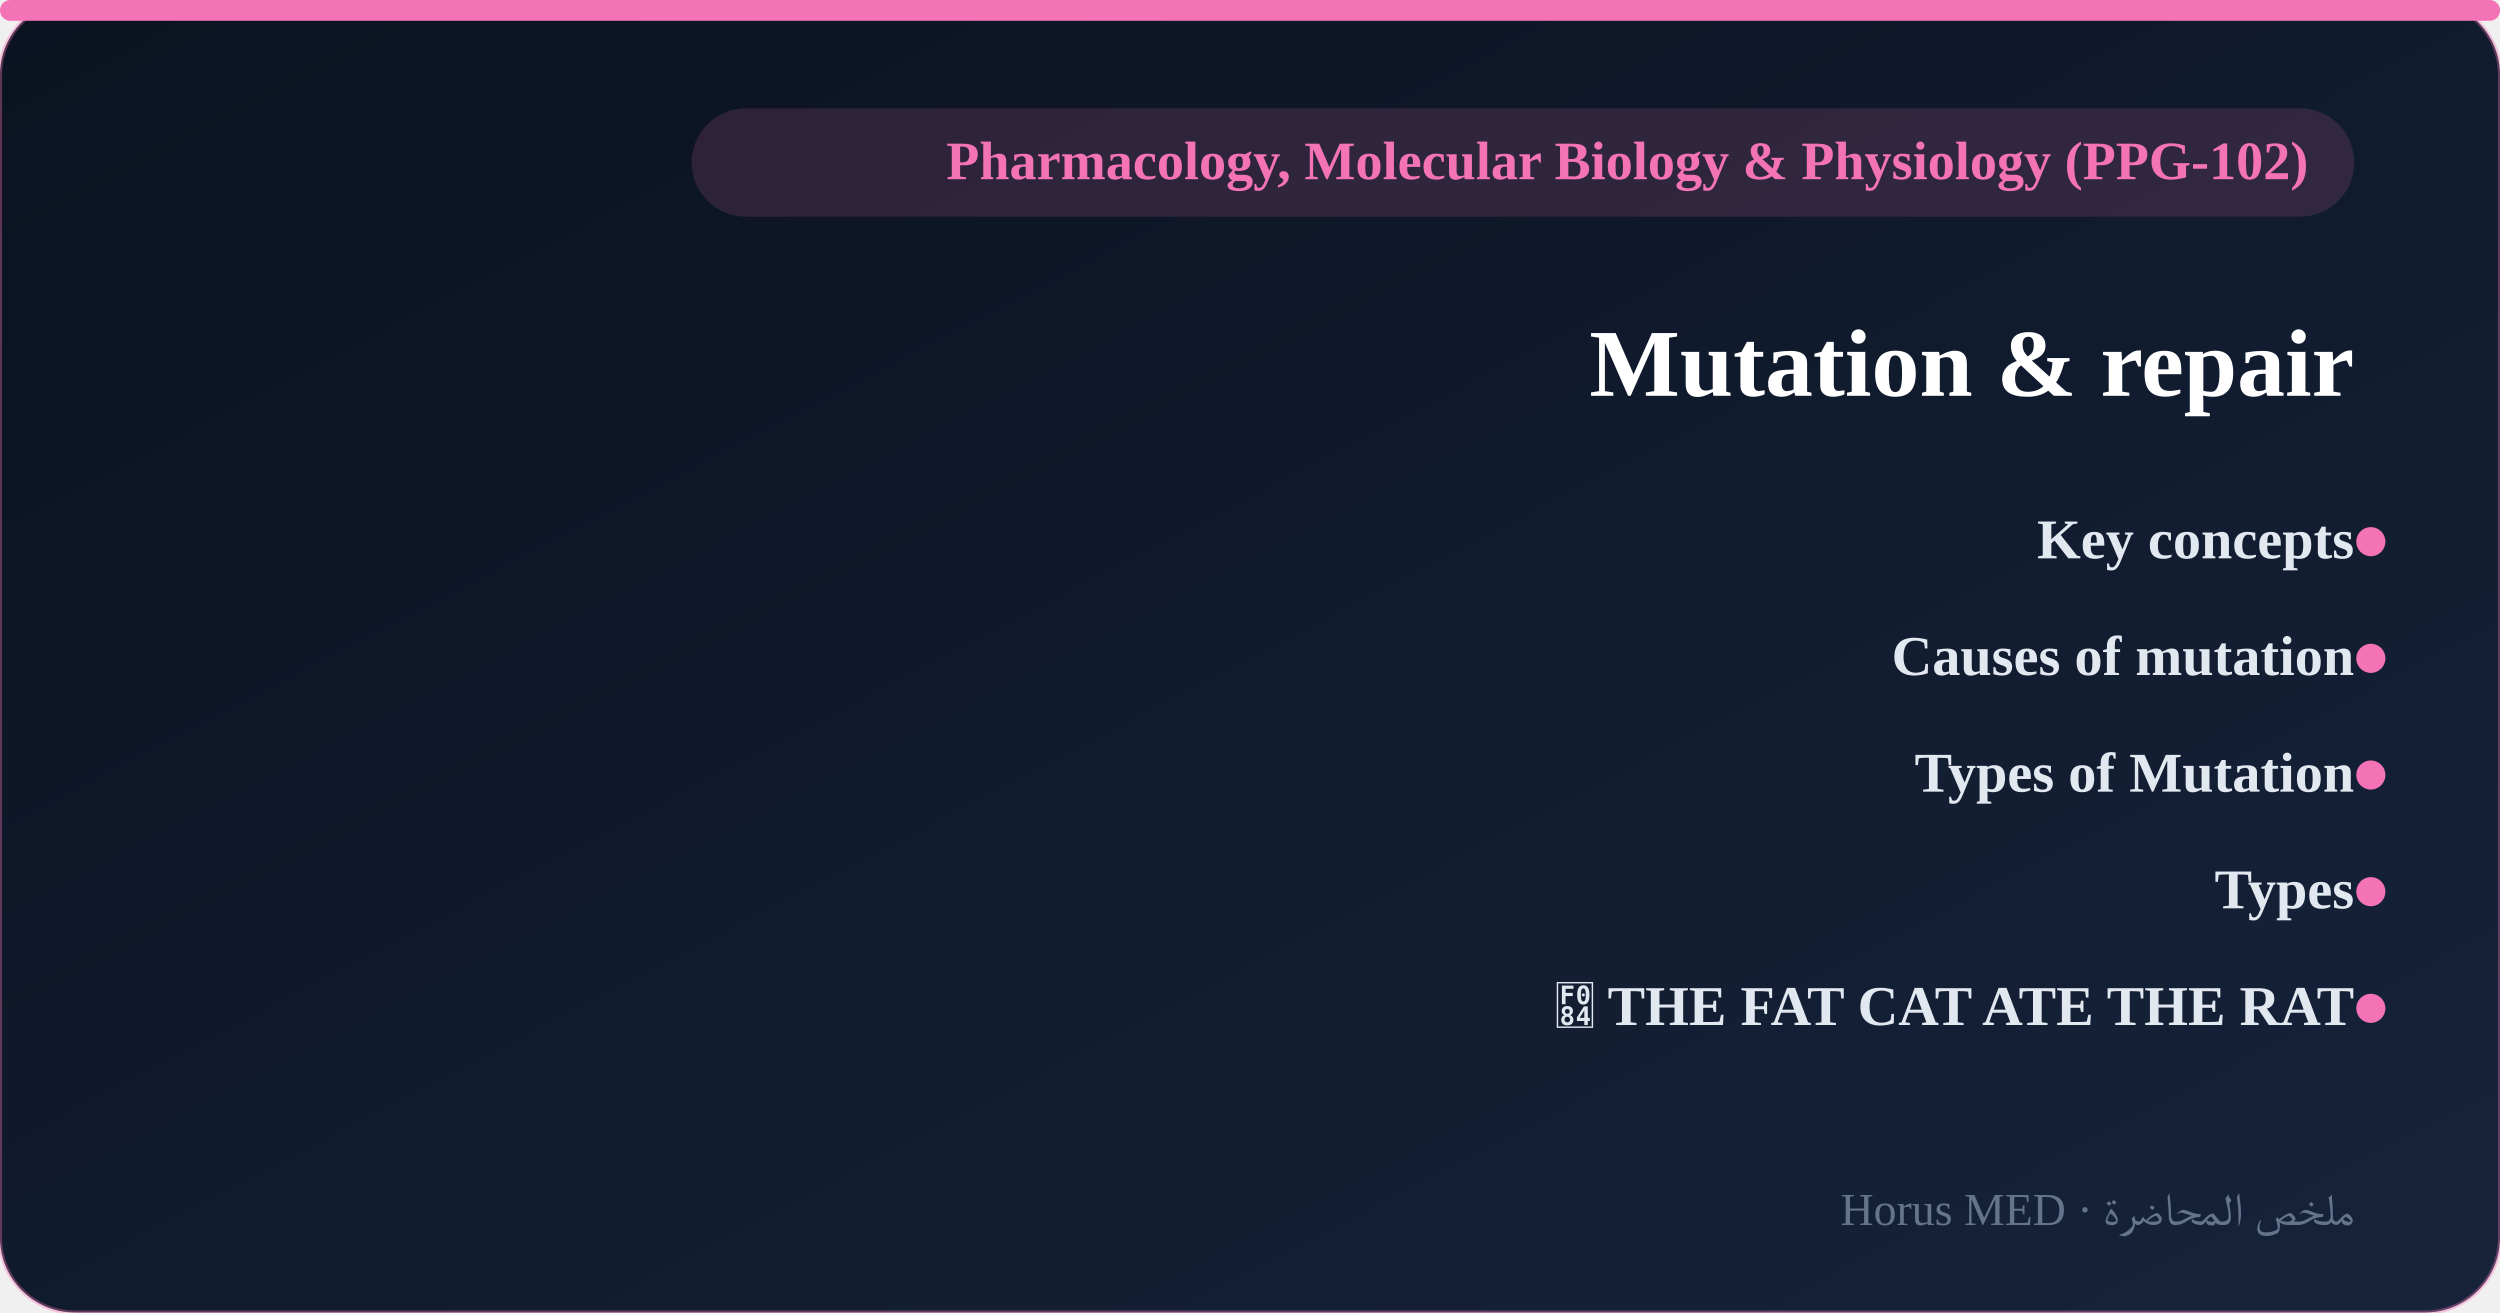
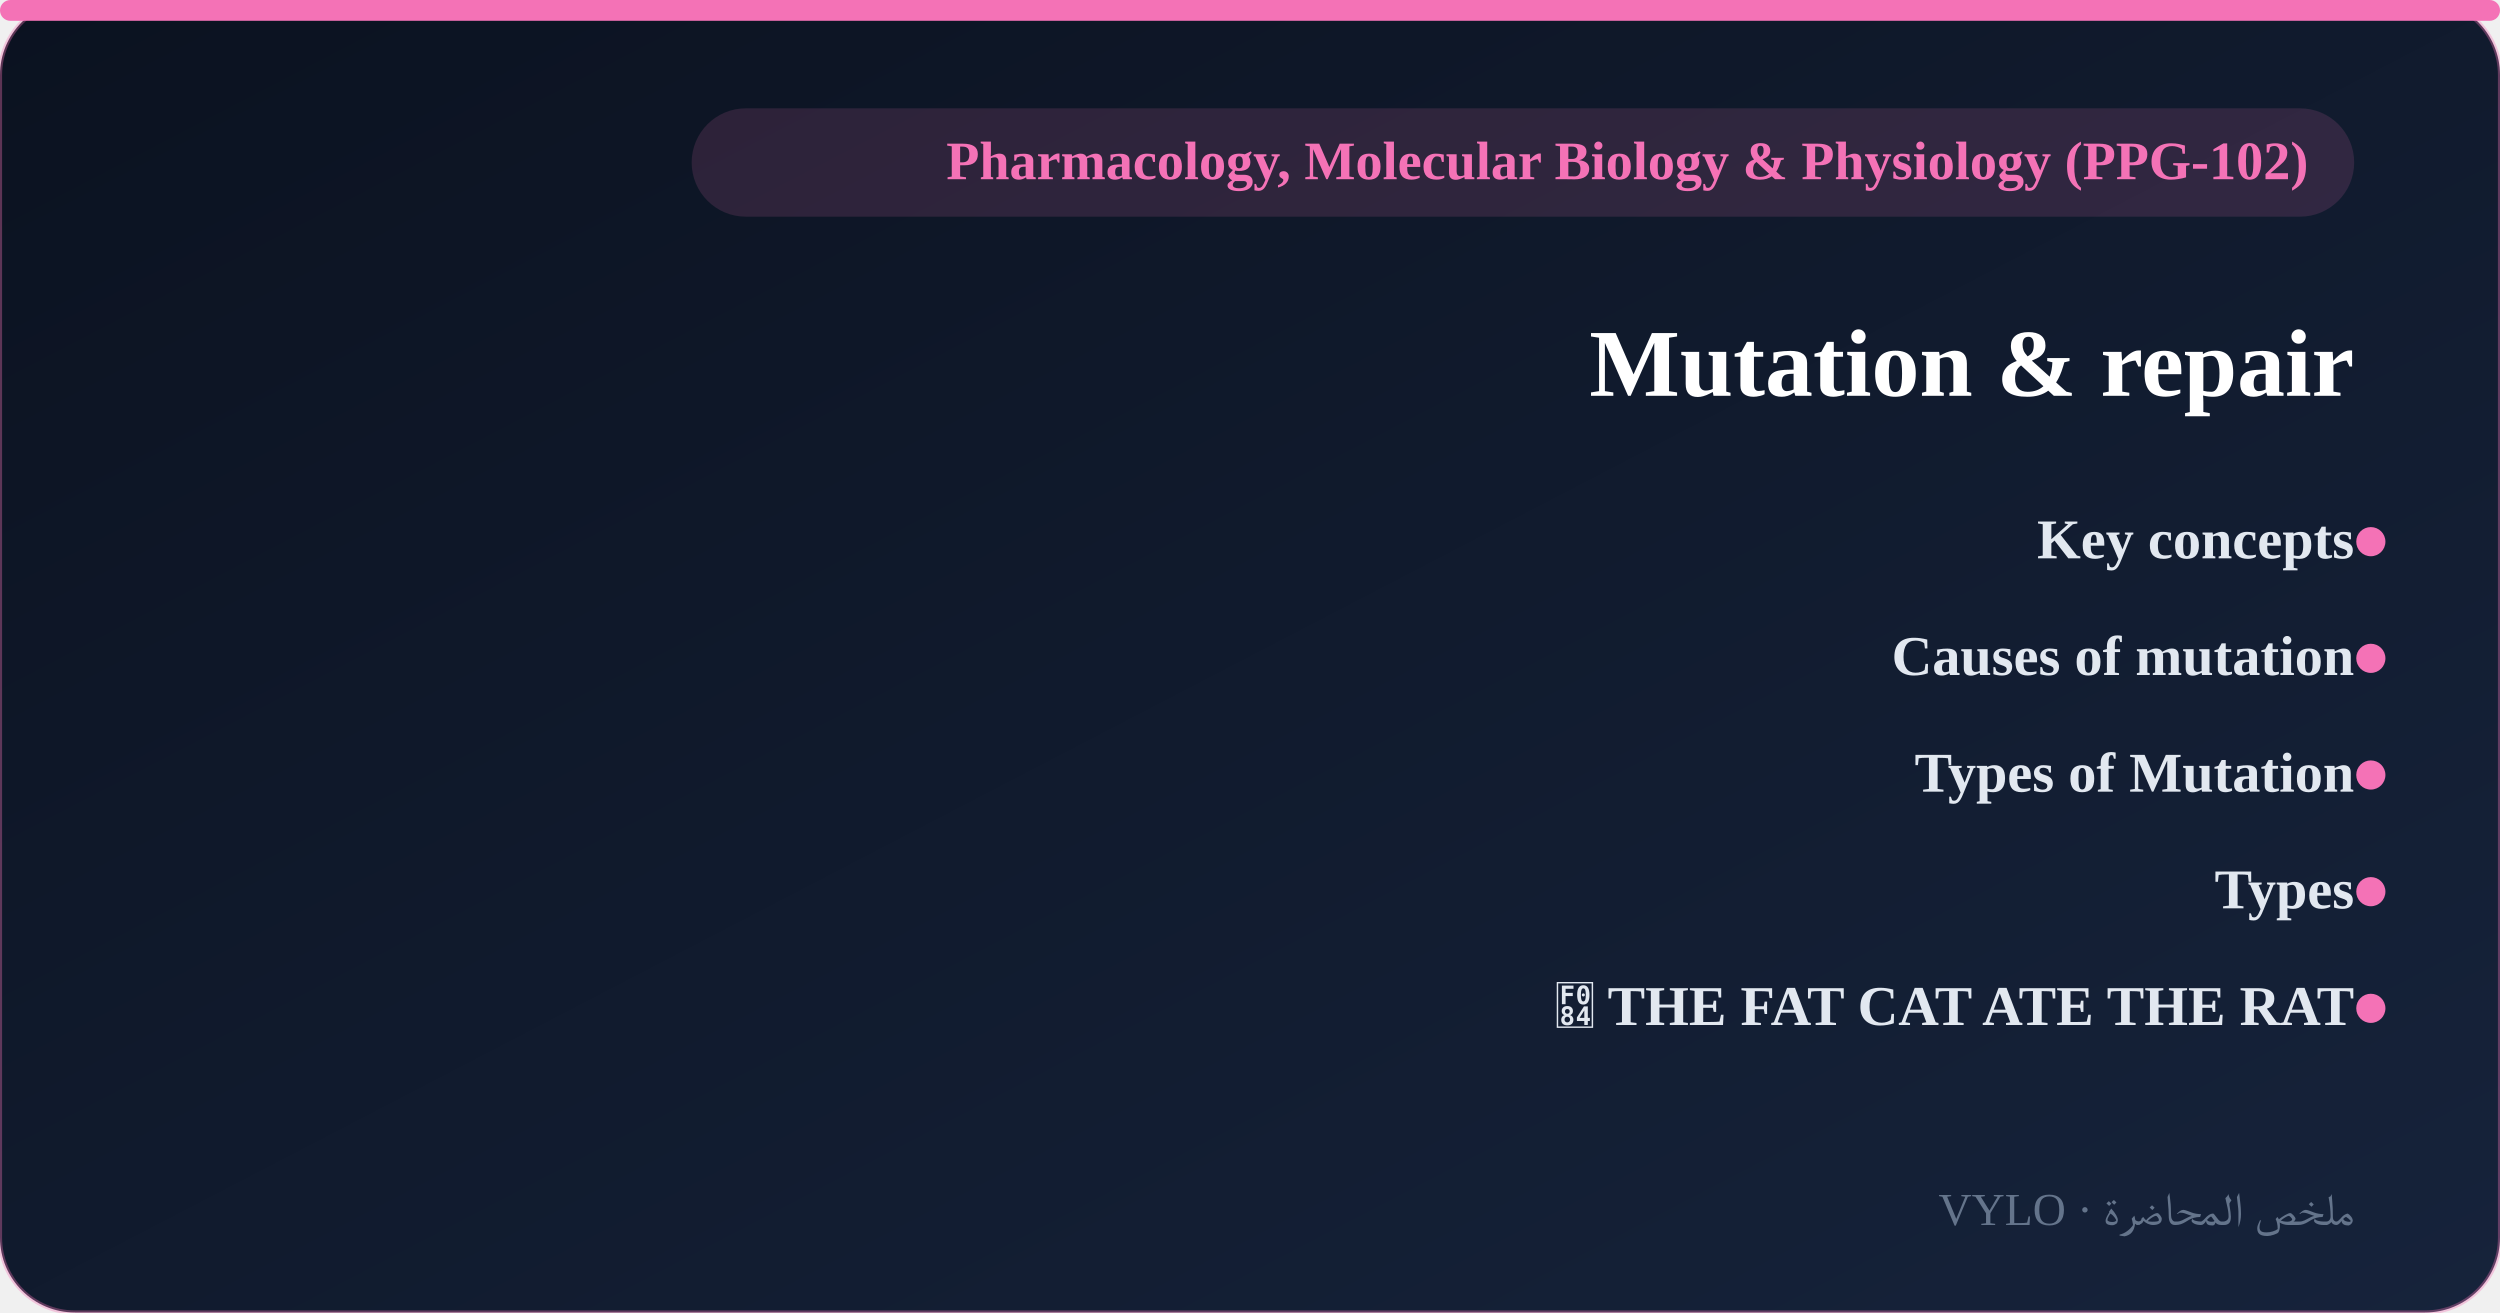
<svg xmlns="http://www.w3.org/2000/svg" width="1200" height="630" viewBox="0 0 1200 630">
  <defs>
    <linearGradient id="bg" x1="0" y1="0" x2="1" y2="1">
      <stop offset="0" stop-color="#0b1220" />
      <stop offset="1" stop-color="#16233b" />
    </linearGradient>
  </defs>
  <rect width="1200" height="630" rx="36" fill="url(#bg)" />
  <rect width="1200" height="630" rx="36" fill="none" stroke="#f472b6" stroke-opacity="0.35" stroke-width="2" />
  <rect x="0" y="0" width="1200" height="10" rx="5" fill="#f472b6" />
  <rect x="332" y="52" width="798" height="52" rx="26" fill="#f472b6" fill-opacity="0.14" />
  <text x="1108" y="86" text-anchor="end" font-size="26" fill="#f472b6" font-weight="700">Pharmacology, Molecular Biology &amp; Physiology (PPG-102)</text>
  <text x="1130" y="190" text-anchor="end" font-size="46" fill="#ffffff" font-weight="800">
    <tspan x="1130" dy="0">Mutation &amp; repair</tspan>
  </text>
  <circle cx="1138" cy="260" r="7" fill="#f472b6" />
  <text x="1130" y="268" text-anchor="end" font-size="27" fill="#e2e8f0" font-weight="600">Key concepts</text>
  <circle cx="1138" cy="316" r="7" fill="#f472b6" />
  <text x="1130" y="324" text-anchor="end" font-size="27" fill="#e2e8f0" font-weight="600">Causes of mutation</text>
  <circle cx="1138" cy="372" r="7" fill="#f472b6" />
  <text x="1130" y="380" text-anchor="end" font-size="27" fill="#e2e8f0" font-weight="600">Types of Mutation</text>
  <circle cx="1138" cy="428" r="7" fill="#f472b6" />
  <text x="1130" y="436" text-anchor="end" font-size="27" fill="#e2e8f0" font-weight="600">Types</text>
  <circle cx="1138" cy="484" r="7" fill="#f472b6" />
  <text x="1130" y="492" text-anchor="end" font-size="27" fill="#e2e8f0" font-weight="600"> THE FAT CAT ATE THE RAT</text>
-   <text x="1130" y="588" text-anchor="end" font-size="22" fill="#64748b">Horus MED · ملخص المحاضرة</text>
+   <text x="1130" y="588" text-anchor="end" font-size="22" fill="#64748b">VYLO · ملخص المحاضرة</text>
</svg>
